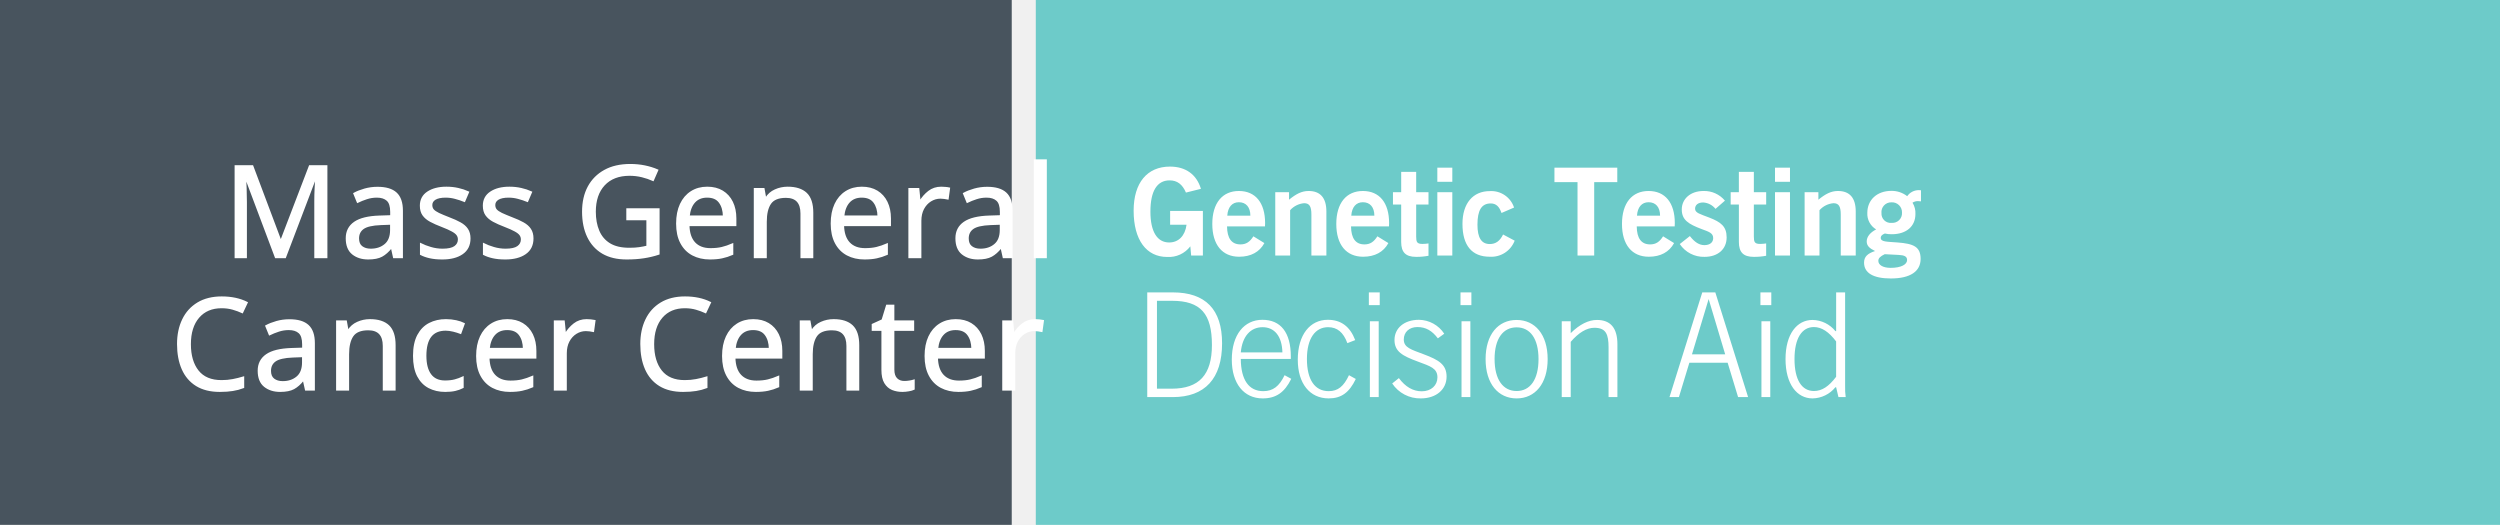
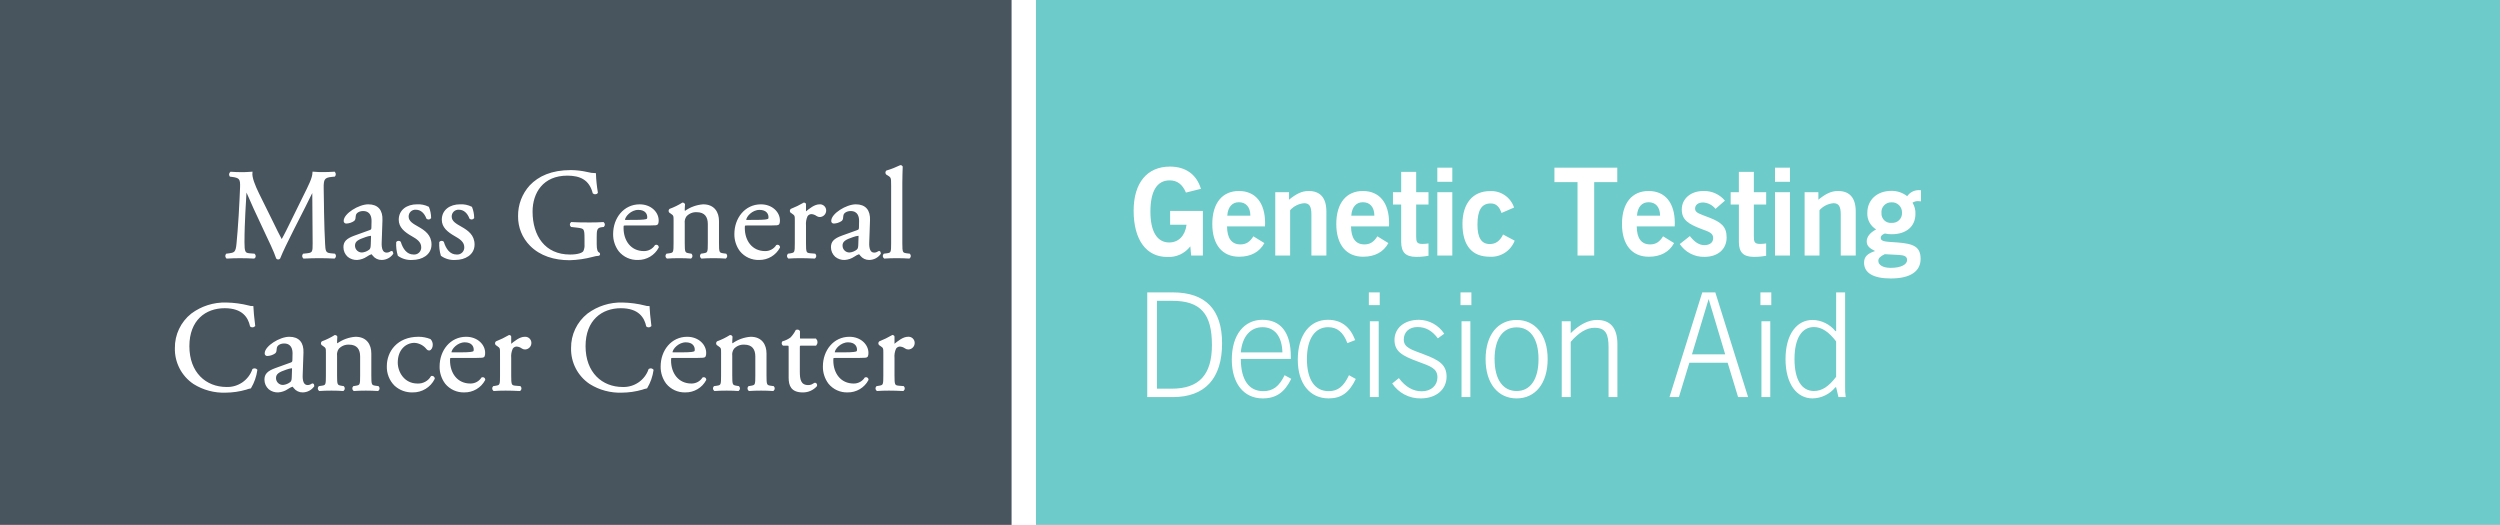
<svg xmlns="http://www.w3.org/2000/svg" width="724" height="152" viewBox="0 0 724 152">
  <defs>
-     <style>.a{fill:#6dcbc9;}.b{fill:#48545e;}.c,.d{fill:#fff;}.d{stroke:#fff;stroke-width:0.5px;font-size:37px;font-family:AGaramondPro-Regular, Adobe Garamond Pro;letter-spacing:0.014em;}</style>
+     <style>.a{fill:#6dcbc9;}.b{fill:#48545e;}.c,.d{fill:#fff;}.d{stroke:#fff;stroke-width:0.5px;}</style>
  </defs>
-   <g transform="translate(22 -259)">
-     <path class="a" d="M0,0H424.033V152H0Z" transform="translate(277.967 259)" />
-     <rect class="b" width="293" height="152" transform="translate(-22 259)" />
-     <g transform="translate(-128 -145)">
-       <g transform="translate(434.092 481.039)">
-         <path class="c" d="M7.056-2.436V-27.888h4.368c8.316,0,11.55,3.78,11.55,12.81,0,8.61-3.7,12.642-11.676,12.642ZM4.242,0h7.392c9.324,0,14.28-5.376,14.28-15.582,0-9.786-4.788-14.742-14.28-14.742H4.242ZM44.016-6.342c-1.554,3.234-3.36,4.62-6.174,4.62-4.158,0-6.468-3.234-6.51-9.324h14.49v-.714c0-6.972-2.94-10.626-8.232-10.626-5.25,0-8.862,4.284-8.862,11.55,0,6.888,3.486,11.214,8.946,11.214,3.864,0,6.342-1.722,8.274-5.67Zm-.63-6.594H31.332c.42-4.7,2.856-7.308,6.3-7.308S43.26-17.682,43.386-12.936ZM62.664-6.342c-1.512,3.192-3.15,4.62-5.88,4.62-3.99,0-6.3-3.276-6.3-9.324,0-5.922,2.394-9.2,6.132-9.2,2.646,0,4.41,1.47,5.586,4.62l2.268-.882c-1.512-3.948-4.116-5.88-7.938-5.88-5.124,0-8.694,4.284-8.694,11.55,0,6.93,3.486,11.214,8.946,11.214,3.654,0,5.964-1.68,7.854-5.628ZM68.712,0h2.562V-21.966H68.712Zm-.294-26.628h3.15v-3.7h-3.15ZM77.112-5.5,75.18-3.948A9.706,9.706,0,0,0,83.454.378c4.536,0,7.476-2.646,7.476-6.3,0-3.486-2.226-4.83-6.594-6.468-3.654-1.386-5.8-1.932-5.8-4.284,0-2.142,1.554-3.612,3.948-3.612,2.436,0,4.242,1.05,5.922,3.276l1.848-1.344a8.909,8.909,0,0,0-7.308-4.032c-4.368,0-7.1,2.478-7.1,5.838s2.31,4.62,6.762,6.258c3.612,1.344,5.67,1.932,5.67,4.578,0,2.31-1.806,4.032-4.536,4.032C81.186-1.68,79-2.982,77.112-5.5ZM95.256,0h2.562V-21.966H95.256Zm-.294-26.628h3.15v-3.7h-3.15ZM102.228-11c0,7.14,3.654,11.382,8.988,11.382S120.2-3.864,120.2-11s-3.654-11.34-8.988-11.34S102.228-18.144,102.228-11Zm2.6,0c0-5.964,2.478-9.2,6.384-9.2s6.342,3.234,6.342,9.2-2.436,9.24-6.342,9.24S104.832-5.04,104.832-11ZM124.278,0h2.6V-16c2.352-2.73,4.662-4.074,6.846-4.074,3.36,0,4.116,1.848,4.116,5.712V0h2.562V-15.288q0-7.056-5.922-7.056c-2.436,0-5,1.26-7.6,3.822v-3.444h-2.6Zm31.206,0h2.73l3.024-9.954h11.088L175.35,0h2.9l-9.492-30.324h-3.78Zm6.51-12.39,4.83-16,4.788,16ZM182.112,0h2.562V-21.966h-2.562Zm-.294-26.628h3.15v-3.7h-3.15ZM203.742-2.856,204.414,0h2.1a19.038,19.038,0,0,1-.168-3.192V-30.324h-2.6V-19.11h-.21a8.707,8.707,0,0,0-6.636-3.234c-4.494,0-7.812,4.074-7.812,11.34S192.4.378,196.9.378a8.707,8.707,0,0,0,6.636-3.234Zm0-3.024c-2.1,2.772-4.074,4.116-6.426,4.116-3.528,0-5.628-3.234-5.628-9.24,0-6.048,2.142-9.282,5.628-9.282,2.226,0,4.326,1.386,6.426,4.158Z" transform="translate(-0.092 37.961)" />
+   <g transform="translate(0 -127)">
+     <g transform="translate(0 -49)">
+       <g transform="translate(22 -83)">
+         <path class="a" d="M0,0H424.033V152H0Z" transform="translate(277.967 259)" />
+         <rect class="b" width="293" height="152" transform="translate(-22 259)" />
+         <g transform="translate(-128 -145)">
+           <g transform="translate(434.092 481.039)">
+             <path class="c" d="M7.056-2.436V-27.888h4.368c8.316,0,11.55,3.78,11.55,12.81,0,8.61-3.7,12.642-11.676,12.642ZM4.242,0h7.392c9.324,0,14.28-5.376,14.28-15.582,0-9.786-4.788-14.742-14.28-14.742H4.242ZM44.016-6.342c-1.554,3.234-3.36,4.62-6.174,4.62-4.158,0-6.468-3.234-6.51-9.324h14.49v-.714c0-6.972-2.94-10.626-8.232-10.626-5.25,0-8.862,4.284-8.862,11.55,0,6.888,3.486,11.214,8.946,11.214,3.864,0,6.342-1.722,8.274-5.67Zm-.63-6.594H31.332c.42-4.7,2.856-7.308,6.3-7.308S43.26-17.682,43.386-12.936ZM62.664-6.342c-1.512,3.192-3.15,4.62-5.88,4.62-3.99,0-6.3-3.276-6.3-9.324,0-5.922,2.394-9.2,6.132-9.2,2.646,0,4.41,1.47,5.586,4.62l2.268-.882c-1.512-3.948-4.116-5.88-7.938-5.88-5.124,0-8.694,4.284-8.694,11.55,0,6.93,3.486,11.214,8.946,11.214,3.654,0,5.964-1.68,7.854-5.628ZM68.712,0h2.562V-21.966H68.712Zm-.294-26.628h3.15v-3.7h-3.15ZM77.112-5.5,75.18-3.948A9.706,9.706,0,0,0,83.454.378c4.536,0,7.476-2.646,7.476-6.3,0-3.486-2.226-4.83-6.594-6.468-3.654-1.386-5.8-1.932-5.8-4.284,0-2.142,1.554-3.612,3.948-3.612,2.436,0,4.242,1.05,5.922,3.276l1.848-1.344a8.909,8.909,0,0,0-7.308-4.032c-4.368,0-7.1,2.478-7.1,5.838s2.31,4.62,6.762,6.258c3.612,1.344,5.67,1.932,5.67,4.578,0,2.31-1.806,4.032-4.536,4.032C81.186-1.68,79-2.982,77.112-5.5ZM95.256,0h2.562V-21.966H95.256Zm-.294-26.628h3.15v-3.7h-3.15ZM102.228-11c0,7.14,3.654,11.382,8.988,11.382S120.2-3.864,120.2-11s-3.654-11.34-8.988-11.34S102.228-18.144,102.228-11Zm2.6,0c0-5.964,2.478-9.2,6.384-9.2s6.342,3.234,6.342,9.2-2.436,9.24-6.342,9.24S104.832-5.04,104.832-11ZM124.278,0h2.6V-16c2.352-2.73,4.662-4.074,6.846-4.074,3.36,0,4.116,1.848,4.116,5.712V0h2.562V-15.288q0-7.056-5.922-7.056c-2.436,0-5,1.26-7.6,3.822v-3.444h-2.6Zm31.206,0h2.73l3.024-9.954h11.088L175.35,0h2.9l-9.492-30.324h-3.78Zm6.51-12.39,4.83-16,4.788,16ZM182.112,0h2.562V-21.966h-2.562Zm-.294-26.628h3.15v-3.7h-3.15ZM203.742-2.856,204.414,0h2.1a19.038,19.038,0,0,1-.168-3.192V-30.324h-2.6V-19.11h-.21a8.707,8.707,0,0,0-6.636-3.234c-4.494,0-7.812,4.074-7.812,11.34S192.4.378,196.9.378a8.707,8.707,0,0,0,6.636-3.234Zm0-3.024c-2.1,2.772-4.074,4.116-6.426,4.116-3.528,0-5.628-3.234-5.628-9.24,0-6.048,2.142-9.282,5.628-9.282,2.226,0,4.326,1.386,6.426,4.158Z" transform="translate(-0.092 37.961)" />
+           </g>
+           <g transform="translate(433 446)">
+             <path class="c" d="M17.955,0h3.4V-12.915H11.865v3.99h4.76C16.2-5.67,14.28-3.78,11.585-3.78,8.155-3.78,6.16-6.86,6.16-12.7c0-5.985,1.925-9.065,5.565-9.065,2.2,0,3.71,1.155,4.725,3.535l4.34-1.085c-1.26-4.165-4.41-6.44-8.96-6.44C5.25-25.76,1.3-21.1,1.3-12.985c0,8.5,3.71,13.4,9.7,13.4a7.807,7.807,0,0,0,6.72-3.08Zm21.21-3.605L35.98-5.565c-1.015,1.61-2.1,2.345-3.745,2.345-2.555,0-3.85-1.75-3.885-5.215H39.34c0-.315.035-.63.035-.945,0-5.95-2.835-9.31-7.595-9.31s-7.7,3.465-7.7,9.555c0,6.02,2.905,9.485,7.77,9.485C35.245.35,37.765-1.015,39.165-3.605ZM28.42-11.55c.175-2.485,1.4-3.885,3.36-3.885,2.065,0,3.325,1.435,3.325,3.885ZM42.315,0H46.62V-13.125a6.135,6.135,0,0,1,4.06-2.03c1.575,0,2.1,1.015,2.1,3.255V0h4.34V-12.74c0-3.955-1.75-5.95-5.145-5.95-2.03,0-3.64.875-5.67,2.52v-2.17h-3.99Zm32.76-3.605L71.89-5.565c-1.015,1.61-2.1,2.345-3.745,2.345-2.555,0-3.85-1.75-3.885-5.215H75.25c0-.315.035-.63.035-.945,0-5.95-2.835-9.31-7.595-9.31s-7.7,3.465-7.7,9.555c0,6.02,2.9,9.485,7.77,9.485C71.155.35,73.675-1.015,75.075-3.605ZM64.33-11.55c.175-2.485,1.4-3.885,3.36-3.885,2.065,0,3.325,1.435,3.325,3.885ZM83.125-5.5V-14.77h3.57v-3.57h-3.57v-5.88h-4.34v5.88H76.4v3.57h2.38V-3.92C78.785-.945,80.08.385,83.09.385A18.087,18.087,0,0,0,86.695.07V-3.5a12.372,12.372,0,0,1-1.785.14C83.335-3.36,83.125-3.955,83.125-5.5ZM89.25,0h4.34V-18.34H89.25Zm0-21.35h4.34v-4.095H89.25ZM108.29-6.09c-.91,1.89-2.135,2.765-3.85,2.765-2.415,0-3.57-1.82-3.57-5.6,0-4.2,1.19-6.16,3.85-6.16,1.54,0,2.485.91,3.115,2.765l3.64-1.575a6.945,6.945,0,0,0-7.035-4.76c-4.865,0-7.91,3.535-7.91,9.485,0,6.265,2.73,9.52,7.91,9.52a7.242,7.242,0,0,0,7.21-4.655ZM129.85,0h4.83V-21.245h6.685v-4.2h-18.2v4.2h6.685Zm27.965-3.605-3.185-1.96c-1.015,1.61-2.1,2.345-3.745,2.345-2.555,0-3.85-1.75-3.885-5.215h10.99c0-.315.035-.63.035-.945,0-5.95-2.835-9.31-7.6-9.31s-7.7,3.465-7.7,9.555c0,6.02,2.9,9.485,7.77,9.485C153.895.35,156.415-1.015,157.815-3.605ZM147.07-11.55c.175-2.485,1.4-3.885,3.36-3.885,2.065,0,3.325,1.435,3.325,3.885Zm12.39,8.225a8.332,8.332,0,0,0,7.175,3.71c3.885,0,6.4-2.24,6.4-5.635,0-3.185-1.68-4.445-5.04-5.74-2.59-1.015-4.1-1.33-4.1-2.555,0-1.085.84-1.82,2.345-1.82a4.931,4.931,0,0,1,3.57,1.855l2.73-2.38a7.788,7.788,0,0,0-6.2-2.8c-3.815,0-6.3,2.31-6.3,5.355s1.96,4.235,5.74,5.67c2.065.77,3.36,1.12,3.36,2.625,0,1.225-.945,2.03-2.555,2.03-1.505,0-2.835-.875-4.2-2.625ZM180.915-5.5V-14.77h3.57v-3.57h-3.57v-5.88h-4.34v5.88H174.2v3.57h2.38V-3.92c0,2.975,1.295,4.305,4.3,4.305a18.087,18.087,0,0,0,3.6-.315V-3.5a12.372,12.372,0,0,1-1.785.14C181.125-3.36,180.915-3.955,180.915-5.5ZM187.04,0h4.34V-18.34h-4.34Zm0-21.35h4.34v-4.095h-4.34ZM195.615,0h4.305V-13.125a6.135,6.135,0,0,1,4.06-2.03c1.575,0,2.1,1.015,2.1,3.255V0h4.34V-12.74c0-3.955-1.75-5.95-5.145-5.95-2.03,0-3.64.875-5.67,2.52v-2.17h-3.99Zm20.4-1.3c-2.17.7-3.185,1.645-3.185,3.36,0,2.975,2.625,4.585,7.77,4.585,5.635,0,8.61-2.065,8.61-5.67,0-3.5-1.995-4.41-6.72-4.76-3.15-.245-4.83-.14-4.83-1.365,0-.49.385-.91,1.19-1.225a8.307,8.307,0,0,0,1.995.21c4.27,0,6.86-2.31,6.86-5.845a5.651,5.651,0,0,0-.84-3.29,2.688,2.688,0,0,1,1.61-.455,8.12,8.12,0,0,1,.84.07V-18.9a3.8,3.8,0,0,0-.63-.035,4.058,4.058,0,0,0-3.36,1.75,7.253,7.253,0,0,0-4.585-1.54c-4.165,0-6.965,2.625-6.965,6.37a5.271,5.271,0,0,0,2.555,4.795c-1.785.91-2.73,2.17-2.73,3.465C213.6-2.835,214.375-2.1,216.02-1.3Zm1.855-11.025a2.816,2.816,0,0,1,2.87-3.08,2.885,2.885,0,0,1,3.08,3.01,2.783,2.783,0,0,1-2.975,2.94A2.679,2.679,0,0,1,217.875-12.32ZM218.82-.385l4.025.21c1.645.07,2.45.455,2.45,1.47,0,1.3-1.715,2.275-4.76,2.275-2.24,0-3.57-.84-3.57-2.03C216.965.77,217.56.21,218.82-.385Z" transform="translate(0 32)" />
+           </g>
+         </g>
+         <g transform="translate(-34.246 -3.206)">
+           <path class="d" d="M-213.823-12.062a11.927,11.927,0,0,0,5.254,10.175A16.208,16.208,0,0,0-199.356.592a21.8,21.8,0,0,0,5.846-.851,7.451,7.451,0,0,1,1.3-.37A13.906,13.906,0,0,0-190.439-5.7a.778.778,0,0,0-.962-.148,7.888,7.888,0,0,1-7.733,5.291c-6.068,0-10.989-4.292-10.989-12.062,0-7.659,4.81-11.248,10.471-11.248,5.365,0,7.03,2.886,7.585,5.4a.78.78,0,0,0,1-.074c-.3-2.257-.481-4.588-.518-5.439a2.791,2.791,0,0,1-1.036-.148,28.55,28.55,0,0,0-6.549-.888,15.945,15.945,0,0,0-9.99,3.145A12.291,12.291,0,0,0-213.823-12.062Zm29.008,5.994c-2.368.851-3.071,1.7-3.071,3.145a3.462,3.462,0,0,0,1.147,2.59,3.829,3.829,0,0,0,2.59.851,5.476,5.476,0,0,0,2.664-.925,5.681,5.681,0,0,1,1.443-.74c.222,0,.444.3.592.518a2.953,2.953,0,0,0,2.4,1.147,3.882,3.882,0,0,0,3.108-1.628c0-.259-.111-.481-.259-.481-.111,0-.3.148-.481.259a2.126,2.126,0,0,1-.925.222c-1.443,0-1.776-1.517-1.7-3.219l.222-6.438c.111-2.775-1.184-4.329-3.848-4.329-2.7,0-6.882,2.627-6.882,4.551a.468.468,0,0,0,.518.518,3.982,3.982,0,0,0,2.109-.7c.3-.222.333-.666.37-1.258.074-1.147,1.332-1.665,2.368-1.665,2.294,0,2.738,1.85,2.7,3.219l-.037,1.7c0,.555-.074.888-.629,1.073Zm-.222,2.7c0-1.443,1.073-2,3.256-2.738a6.983,6.983,0,0,1,1.517-.37c.222,0,.37.074.37.481l-.074,2.183c-.037.777-.037,1.3-.481,1.739a4.184,4.184,0,0,1-2.257.925A2.23,2.23,0,0,1-185.037-3.367Zm14.948-.777c0,2.664-.037,3.034-1.406,3.219l-.777.111a.647.647,0,0,0,.074.925C-171.162.037-170.052,0-168.72,0c1.295,0,2.368.037,3.367.111a.647.647,0,0,0,.074-.925l-.666-.111c-1.332-.222-1.406-.555-1.406-3.219V-9.8a3.117,3.117,0,0,1,.555-2.22,4.035,4.035,0,0,1,3.145-1.3c2.516,0,3.478,1.554,3.478,3.663v5.513c0,2.664-.037,3-1.406,3.219l-.7.111a.647.647,0,0,0,.074.925c1-.074,2.109-.111,3.441-.111,1.295,0,2.368.037,3.478.111a.647.647,0,0,0,.074-.925l-.814-.111c-1.332-.185-1.406-.555-1.406-3.219v-6.364c0-2.479-1.258-4.588-4.329-4.588a10.144,10.144,0,0,0-5.18,1.887.388.388,0,0,1-.407-.407c0-.333,0-.888.074-1.739a.432.432,0,0,0-.407-.259,20.161,20.161,0,0,1-3.7,1.813.506.506,0,0,0-.037.666l.333.222c1,.666,1,.851,1,2.294Zm26.6-10.952c-6.142,0-8.954,4.255-8.954,8.251a7.366,7.366,0,0,0,2.146,5.476A7.17,7.17,0,0,0-145.225.518a6.742,6.742,0,0,0,6.179-3.774.584.584,0,0,0-.666-.518,4.514,4.514,0,0,1-4.107,2.22c-3.959,0-5.957-3.441-5.957-6.327,0-3.922,2.516-5.957,5.106-5.957a5.047,5.047,0,0,1,3.7,1.961.646.646,0,0,0,.518.259c.444,0,.814-.7.814-1.369a2.1,2.1,0,0,0-.555-1.48A9.228,9.228,0,0,0-143.486-15.1ZM-126.8-9.472c1.554,0,2.072-.037,2.183-.259a2.286,2.286,0,0,0,.148-.962c0-2.22-2.072-4.4-5.254-4.4-4.44,0-7.437,3.811-7.437,8.362a7.856,7.856,0,0,0,1.554,4.81A6.631,6.631,0,0,0-130.24.518a6.467,6.467,0,0,0,5.809-3.441.489.489,0,0,0-.666-.444,3.988,3.988,0,0,1-3.4,1.813c-3.959,0-6.142-3.182-6.142-6.919,0-.925.037-1,1-1Zm-7.178-1.11c-.259,0-.259-.111-.259-.185.037-1.221,1.924-3.219,4.107-3.219,2.146,0,2.849,1.3,2.849,2.331,0,.481-.111.629-.222.7-.3.222-1.11.37-3.848.37Zm14.319,6.438c0,2.664-.037,3-1.406,3.219l-.7.111a.647.647,0,0,0,.074.925c.962-.074,2.072-.111,3.4-.111,1.295,0,2.368.037,4.107.111a.647.647,0,0,0,.074-.925l-1.332-.111c-1.406-.111-1.48-.555-1.48-3.219V-9.176a5.628,5.628,0,0,1,.481-2.849,1.642,1.642,0,0,1,1.332-.74,3.034,3.034,0,0,1,1.628.592,1.421,1.421,0,0,0,.814.259,1.641,1.641,0,0,0,1.591-1.7,1.533,1.533,0,0,0-1.665-1.48c-1.369,0-2.775,1.147-4.07,2.22q-.111-.056-.111-.333v-2.146c0-.148-.111-.222-.3-.259a28.658,28.658,0,0,1-3.737,1.813.506.506,0,0,0-.037.666l.333.222c1,.666,1,.851,1,2.294Zm20.572-7.918A11.927,11.927,0,0,0-93.832-1.887,16.208,16.208,0,0,0-84.619.592a21.8,21.8,0,0,0,5.846-.851,7.45,7.45,0,0,1,1.295-.37A13.906,13.906,0,0,0-75.7-5.7a.778.778,0,0,0-.962-.148A7.888,7.888,0,0,1-84.4-.555c-6.068,0-10.989-4.292-10.989-12.062,0-7.659,4.81-11.248,10.471-11.248,5.365,0,7.03,2.886,7.585,5.4a.78.78,0,0,0,1-.074c-.3-2.257-.481-4.588-.518-5.439a2.791,2.791,0,0,1-1.036-.148,28.55,28.55,0,0,0-6.549-.888,15.945,15.945,0,0,0-9.99,3.145A12.291,12.291,0,0,0-99.086-12.062Zm36.3,2.59c1.554,0,2.072-.037,2.183-.259a2.286,2.286,0,0,0,.148-.962c0-2.22-2.072-4.4-5.254-4.4-4.44,0-7.437,3.811-7.437,8.362A7.856,7.856,0,0,0-71.6-1.924,6.631,6.631,0,0,0-66.23.518a6.467,6.467,0,0,0,5.809-3.441.489.489,0,0,0-.666-.444,3.988,3.988,0,0,1-3.4,1.813c-3.959,0-6.142-3.182-6.142-6.919,0-.925.037-1,1-1Zm-7.178-1.11c-.259,0-.259-.111-.259-.185.037-1.221,1.924-3.219,4.107-3.219,2.146,0,2.849,1.3,2.849,2.331,0,.481-.111.629-.222.7-.3.222-1.11.37-3.848.37Zm14.319,6.438c0,2.664-.037,3.034-1.406,3.219l-.777.111a.647.647,0,0,0,.074.925C-56.721.037-55.611,0-54.279,0c1.3,0,2.368.037,3.367.111a.647.647,0,0,0,.074-.925L-51.5-.925c-1.332-.222-1.406-.555-1.406-3.219V-9.8a3.117,3.117,0,0,1,.555-2.22,4.035,4.035,0,0,1,3.145-1.3c2.516,0,3.478,1.554,3.478,3.663v5.513c0,2.664-.037,3-1.406,3.219l-.7.111a.647.647,0,0,0,.074.925c1-.074,2.109-.111,3.441-.111,1.295,0,2.368.037,3.478.111a.647.647,0,0,0,.074-.925l-.814-.111c-1.332-.185-1.406-.555-1.406-3.219v-6.364c0-2.479-1.258-4.588-4.329-4.588a10.144,10.144,0,0,0-5.18,1.887.388.388,0,0,1-.407-.407c0-.333,0-.888.074-1.739a.432.432,0,0,0-.407-.259,20.161,20.161,0,0,1-3.7,1.813.506.506,0,0,0-.037.666l.333.222c1,.666,1,.851,1,2.294Zm27.158-8.88a1.183,1.183,0,0,0-.037-1.554h-4.107c-.629,0-.666-.037-.666-.7v-1.665c-.148-.259-.592-.259-.777-.185a9.159,9.159,0,0,1-1.554,2.183A7.347,7.347,0,0,1-38-13.8a.616.616,0,0,0,.111.777h1.036c.74,0,.777.074.777,1.073v8.473c0,2.22.666,4,3.848,4a5.123,5.123,0,0,0,3.885-1.7c.074-.222-.074-.629-.37-.629-.111,0-.592.407-.925.518a2.825,2.825,0,0,1-1,.185c-2.442,0-2.7-1.961-2.7-4.107v-6.919c0-.777.037-.888.666-.888ZM-15.8-9.472c1.554,0,2.072-.037,2.183-.259a2.286,2.286,0,0,0,.148-.962c0-2.22-2.072-4.4-5.254-4.4-4.44,0-7.437,3.811-7.437,8.362a7.856,7.856,0,0,0,1.554,4.81A6.631,6.631,0,0,0-19.24.518a6.467,6.467,0,0,0,5.809-3.441.489.489,0,0,0-.666-.444,3.987,3.987,0,0,1-3.4,1.813c-3.959,0-6.142-3.182-6.142-6.919,0-.925.037-1,1-1Zm-7.178-1.11c-.259,0-.259-.111-.259-.185.037-1.221,1.924-3.219,4.107-3.219,2.146,0,2.849,1.3,2.849,2.331,0,.481-.111.629-.222.7-.3.222-1.11.37-3.848.37ZM-8.658-4.144c0,2.664-.037,3-1.406,3.219l-.7.111a.647.647,0,0,0,.074.925C-9.731.037-8.621,0-7.289,0c1.295,0,2.368.037,4.107.111a.647.647,0,0,0,.074-.925L-4.44-.925c-1.406-.111-1.48-.555-1.48-3.219V-9.176a5.628,5.628,0,0,1,.481-2.849,1.642,1.642,0,0,1,1.332-.74,3.034,3.034,0,0,1,1.628.592,1.421,1.421,0,0,0,.814.259,1.641,1.641,0,0,0,1.591-1.7A1.533,1.533,0,0,0-1.739-15.1c-1.369,0-2.775,1.147-4.07,2.22q-.111-.056-.111-.333v-2.146c0-.148-.111-.222-.3-.259A28.658,28.658,0,0,1-9.953-13.8a.506.506,0,0,0-.037.666l.333.222c1,.666,1,.851,1,2.294Z" transform="translate(276.964 375.08)" />
+           <path class="d" d="M-189.44-18.426c-1.147-2.368-2.072-4.662-1.924-6.1-1.221.111-2.22.111-3.071.111-.925,0-1.813-.037-2.923-.111a.692.692,0,0,0-.148.925l.592.074c2.257.3,2.553.851,2.479,3.182-.074,2.035-.222,5.18-.407,8.251-.222,3.663-.407,5.7-.629,8.14-.222,2.59-.74,2.812-2.294,3.034l-.814.111a.731.731,0,0,0,.074.925c1.258-.074,2.59-.111,3.774-.111,1.406,0,2.849.037,4.107.111.259-.111.3-.7.037-.925l-1.406-.111c-1.443-.111-1.665-.7-1.665-3.441,0-3.145.148-6.438.259-8.695.111-2.146.222-4.292.37-6.586h.074c.814,1.7,1.591,3.626,2.368,5.328l3.33,7.141c.851,1.813,2.627,5.439,3.256,7.4a.452.452,0,0,0,.333.148.429.429,0,0,0,.37-.148c.666-1.7,2.331-5.18,4-8.436l3.293-6.475c.74-1.443,2.146-4.4,2.4-4.81h.074l.111,15.429c0,2.368,0,2.96-1.813,3.145l-1.073.111a.685.685,0,0,0,.074.925C-174.714.037-173.049,0-171.754,0c1.332,0,2.849.037,4.366.111a.682.682,0,0,0,.074-.925L-168.5-.925c-1.739-.148-1.7-1.147-1.813-3-.3-5.328-.333-12.173-.407-16.1-.037-2.59.259-3.293,2.59-3.515l.777-.074a.779.779,0,0,0-.037-.925c-1.147.074-2.368.111-3.293.111-.74,0-1.517,0-2.775-.111-.074,1.7-1.147,3.737-2.812,7.1l-3.478,7.067c-.925,1.887-1.85,3.811-2.849,5.55h-.074c-.888-1.628-1.7-3.33-2.553-5.069Zm28.009,12.358c-2.368.851-3.071,1.7-3.071,3.145a3.462,3.462,0,0,0,1.147,2.59,3.829,3.829,0,0,0,2.59.851A5.476,5.476,0,0,0-158.1-.407a5.681,5.681,0,0,1,1.443-.74c.222,0,.444.3.592.518a2.953,2.953,0,0,0,2.4,1.147,3.882,3.882,0,0,0,3.108-1.628c0-.259-.111-.481-.259-.481-.111,0-.3.148-.481.259a2.126,2.126,0,0,1-.925.222c-1.443,0-1.776-1.517-1.7-3.219l.222-6.438c.111-2.775-1.184-4.329-3.848-4.329-2.7,0-6.882,2.627-6.882,4.551a.468.468,0,0,0,.518.518,3.982,3.982,0,0,0,2.109-.7c.3-.222.333-.666.37-1.258.074-1.147,1.332-1.665,2.368-1.665,2.294,0,2.738,1.85,2.7,3.219l-.037,1.7c0,.555-.074.888-.629,1.073Zm-.222,2.7c0-1.443,1.073-2,3.256-2.738a6.983,6.983,0,0,1,1.517-.37c.222,0,.37.074.37.481l-.074,2.183c-.037.777-.037,1.3-.481,1.739a4.184,4.184,0,0,1-2.257.925A2.23,2.23,0,0,1-161.653-3.367Zm18.2-11.729c-2.812,0-5.032,1.517-5.032,4.218,0,2.035,1.517,3.33,3.663,4.551,1.369.777,2.849,1.7,2.849,3.4a2.279,2.279,0,0,1-2.479,2.368c-2.109,0-3.293-1.776-3.922-3.811a.628.628,0,0,0-.851.037,11,11,0,0,0,.444,3.737,6.155,6.155,0,0,0,3.959,1.11c2.738,0,5.328-1.406,5.328-4.218,0-2.627-1.813-3.885-3.774-4.995-1.295-.74-2.849-1.554-2.849-3.071a2.187,2.187,0,0,1,2.368-2.257c1.517,0,2.627,1.073,3.256,2.7a.644.644,0,0,0,.888-.111,8.642,8.642,0,0,0-.592-3A6.547,6.547,0,0,0-143.449-15.1Zm12.469,0c-2.812,0-5.032,1.517-5.032,4.218,0,2.035,1.517,3.33,3.663,4.551,1.369.777,2.849,1.7,2.849,3.4a2.279,2.279,0,0,1-2.479,2.368c-2.109,0-3.293-1.776-3.922-3.811a.628.628,0,0,0-.851.037,11,11,0,0,0,.444,3.737,6.155,6.155,0,0,0,3.959,1.11c2.738,0,5.328-1.406,5.328-4.218,0-2.627-1.813-3.885-3.774-4.995-1.295-.74-2.849-1.554-2.849-3.071a2.187,2.187,0,0,1,2.368-2.257c1.517,0,2.627,1.073,3.256,2.7a.644.644,0,0,0,.888-.111,8.642,8.642,0,0,0-.592-3A6.547,6.547,0,0,0-130.98-15.1Zm39.331,9.25c0-1.887.037-2.923,1.591-3.108l.592-.074a.646.646,0,0,0-.037-.925c-1.221.074-2.479.111-3.922.111-2.183,0-4.218-.037-5.291-.111a.618.618,0,0,0,0,.925l1.628.185c2.294.259,2.405.481,2.405,3.589v1.48a4.122,4.122,0,0,1-.37,2.109c-.407.629-1.776,1.11-4.07,1.11-7.437,0-11.1-5.587-11.1-12.691,0-5.55,3.145-10.656,10.323-10.656,3.774,0,6.549,1.258,7.585,5.254.222.222.888.185,1-.111a41.627,41.627,0,0,1-.555-5.365,9.764,9.764,0,0,1-2.294-.333,22.113,22.113,0,0,0-4.7-.555c-5.587,0-9.25,1.739-11.729,4.329a12.7,12.7,0,0,0-3.33,8.769,11.647,11.647,0,0,0,3.4,8.4C-107.67-.629-103.637.592-99.234.592A28.922,28.922,0,0,0-92.611-.37,8.29,8.29,0,0,1-90.8-.7a.3.3,0,0,0,.037-.444c-.666-.259-.888-1.147-.888-2.627Zm15.614-3.626c1.554,0,2.072-.037,2.183-.259a2.286,2.286,0,0,0,.148-.962c0-2.22-2.072-4.4-5.254-4.4-4.44,0-7.437,3.811-7.437,8.362a7.856,7.856,0,0,0,1.554,4.81A6.631,6.631,0,0,0-79.476.518a6.467,6.467,0,0,0,5.809-3.441.489.489,0,0,0-.666-.444,3.988,3.988,0,0,1-3.4,1.813c-3.959,0-6.142-3.182-6.142-6.919,0-.925.037-1,1-1Zm-7.178-1.11c-.259,0-.259-.111-.259-.185.037-1.221,1.924-3.219,4.107-3.219,2.146,0,2.849,1.3,2.849,2.331,0,.481-.111.629-.222.7-.3.222-1.11.37-3.848.37Zm14.319,6.438c0,2.664-.037,3.034-1.406,3.219l-.777.111A.647.647,0,0,0-71,.111C-69.967.037-68.857,0-67.525,0c1.295,0,2.368.037,3.367.111a.647.647,0,0,0,.074-.925l-.666-.111c-1.332-.222-1.406-.555-1.406-3.219V-9.8a3.117,3.117,0,0,1,.555-2.22,4.035,4.035,0,0,1,3.145-1.3c2.516,0,3.478,1.554,3.478,3.663v5.513c0,2.664-.037,3-1.406,3.219l-.7.111a.647.647,0,0,0,.074.925C-60.014.037-58.9,0-57.572,0c1.295,0,2.368.037,3.478.111a.647.647,0,0,0,.074-.925l-.814-.111c-1.332-.185-1.406-.555-1.406-3.219v-6.364c0-2.479-1.258-4.588-4.329-4.588a10.144,10.144,0,0,0-5.18,1.887.388.388,0,0,1-.407-.407c0-.333,0-.888.074-1.739a.432.432,0,0,0-.407-.259,20.161,20.161,0,0,1-3.7,1.813.506.506,0,0,0-.037.666l.333.222c1,.666,1,.851,1,2.294Zm27.972-5.328c1.554,0,2.072-.037,2.183-.259a2.286,2.286,0,0,0,.148-.962c0-2.22-2.072-4.4-5.254-4.4-4.44,0-7.437,3.811-7.437,8.362a7.856,7.856,0,0,0,1.554,4.81A6.631,6.631,0,0,0-44.363.518a6.467,6.467,0,0,0,5.809-3.441.489.489,0,0,0-.666-.444,3.988,3.988,0,0,1-3.4,1.813c-3.959,0-6.142-3.182-6.142-6.919,0-.925.037-1,1-1Zm-7.178-1.11c-.259,0-.259-.111-.259-.185.037-1.221,1.924-3.219,4.107-3.219,2.146,0,2.849,1.3,2.849,2.331,0,.481-.111.629-.222.7-.3.222-1.11.37-3.848.37Zm14.319,6.438c0,2.664-.037,3-1.406,3.219l-.7.111a.647.647,0,0,0,.074.925C-34.854.037-33.744,0-32.412,0c1.3,0,2.368.037,4.107.111a.647.647,0,0,0,.074-.925l-1.332-.111c-1.406-.111-1.48-.555-1.48-3.219V-9.176a5.628,5.628,0,0,1,.481-2.849,1.642,1.642,0,0,1,1.332-.74,3.034,3.034,0,0,1,1.628.592,1.421,1.421,0,0,0,.814.259,1.641,1.641,0,0,0,1.591-1.7,1.533,1.533,0,0,0-1.665-1.48c-1.369,0-2.775,1.147-4.07,2.22q-.111-.056-.111-.333v-2.146c0-.148-.111-.222-.3-.259A28.658,28.658,0,0,1-35.076-13.8a.506.506,0,0,0-.037.666l.333.222c1,.666,1,.851,1,2.294Zm13.542-1.924c-2.368.851-3.071,1.7-3.071,3.145a3.462,3.462,0,0,0,1.147,2.59,3.829,3.829,0,0,0,2.59.851,5.476,5.476,0,0,0,2.664-.925,5.681,5.681,0,0,1,1.443-.74c.222,0,.444.3.592.518a2.953,2.953,0,0,0,2.4,1.147A3.882,3.882,0,0,0-9.361-1.11c0-.259-.111-.481-.259-.481-.111,0-.3.148-.481.259a2.126,2.126,0,0,1-.925.222c-1.443,0-1.776-1.517-1.7-3.219l.222-6.438c.111-2.775-1.184-4.329-3.848-4.329-2.7,0-6.882,2.627-6.882,4.551a.468.468,0,0,0,.518.518,3.982,3.982,0,0,0,2.109-.7c.3-.222.333-.666.37-1.258.074-1.147,1.332-1.665,2.368-1.665,2.294,0,2.738,1.85,2.7,3.219l-.037,1.7c0,.555-.074.888-.629,1.073Zm-.222,2.7c0-1.443,1.073-2,3.256-2.738a6.983,6.983,0,0,1,1.517-.37c.222,0,.37.074.37.481l-.074,2.183c-.037.777-.037,1.3-.481,1.739a4.184,4.184,0,0,1-2.257.925A2.23,2.23,0,0,1-20.461-3.367ZM-3.145-21.645c0-1.628.074-3.478.111-4.588a.407.407,0,0,0-.37-.222,26.254,26.254,0,0,1-4,1.554.563.563,0,0,0,0,.74l.37.222c1.11.666,1.147.888,1.147,3.071V-4.144c0,2.664-.037,3.034-1.406,3.219l-.851.111a.647.647,0,0,0,.074.925C-6.956.037-5.846,0-4.514,0c1.3,0,2.368.037,3.589.111A.647.647,0,0,0-.851-.814l-.888-.111C-3.071-1.11-3.145-1.48-3.145-4.144Z" transform="translate(276.456 336.724)" />
+         </g>
      </g>
-       <g transform="translate(433 446)">
-         <path class="c" d="M17.955,0h3.4V-12.915H11.865v3.99h4.76C16.2-5.67,14.28-3.78,11.585-3.78,8.155-3.78,6.16-6.86,6.16-12.7c0-5.985,1.925-9.065,5.565-9.065,2.2,0,3.71,1.155,4.725,3.535l4.34-1.085c-1.26-4.165-4.41-6.44-8.96-6.44C5.25-25.76,1.3-21.1,1.3-12.985c0,8.5,3.71,13.4,9.7,13.4a7.807,7.807,0,0,0,6.72-3.08Zm21.21-3.605L35.98-5.565c-1.015,1.61-2.1,2.345-3.745,2.345-2.555,0-3.85-1.75-3.885-5.215H39.34c0-.315.035-.63.035-.945,0-5.95-2.835-9.31-7.595-9.31s-7.7,3.465-7.7,9.555c0,6.02,2.905,9.485,7.77,9.485C35.245.35,37.765-1.015,39.165-3.605ZM28.42-11.55c.175-2.485,1.4-3.885,3.36-3.885,2.065,0,3.325,1.435,3.325,3.885ZM42.315,0H46.62V-13.125a6.135,6.135,0,0,1,4.06-2.03c1.575,0,2.1,1.015,2.1,3.255V0h4.34V-12.74c0-3.955-1.75-5.95-5.145-5.95-2.03,0-3.64.875-5.67,2.52v-2.17h-3.99Zm32.76-3.605L71.89-5.565c-1.015,1.61-2.1,2.345-3.745,2.345-2.555,0-3.85-1.75-3.885-5.215H75.25c0-.315.035-.63.035-.945,0-5.95-2.835-9.31-7.595-9.31s-7.7,3.465-7.7,9.555c0,6.02,2.9,9.485,7.77,9.485C71.155.35,73.675-1.015,75.075-3.605ZM64.33-11.55c.175-2.485,1.4-3.885,3.36-3.885,2.065,0,3.325,1.435,3.325,3.885ZM83.125-5.5V-14.77h3.57v-3.57h-3.57v-5.88h-4.34v5.88H76.4v3.57h2.38V-3.92C78.785-.945,80.08.385,83.09.385A18.087,18.087,0,0,0,86.695.07V-3.5a12.372,12.372,0,0,1-1.785.14C83.335-3.36,83.125-3.955,83.125-5.5ZM89.25,0h4.34V-18.34H89.25Zm0-21.35h4.34v-4.095H89.25ZM108.29-6.09c-.91,1.89-2.135,2.765-3.85,2.765-2.415,0-3.57-1.82-3.57-5.6,0-4.2,1.19-6.16,3.85-6.16,1.54,0,2.485.91,3.115,2.765l3.64-1.575a6.945,6.945,0,0,0-7.035-4.76c-4.865,0-7.91,3.535-7.91,9.485,0,6.265,2.73,9.52,7.91,9.52a7.242,7.242,0,0,0,7.21-4.655ZM129.85,0h4.83V-21.245h6.685v-4.2h-18.2v4.2h6.685Zm27.965-3.605-3.185-1.96c-1.015,1.61-2.1,2.345-3.745,2.345-2.555,0-3.85-1.75-3.885-5.215h10.99c0-.315.035-.63.035-.945,0-5.95-2.835-9.31-7.6-9.31s-7.7,3.465-7.7,9.555c0,6.02,2.9,9.485,7.77,9.485C153.895.35,156.415-1.015,157.815-3.605ZM147.07-11.55c.175-2.485,1.4-3.885,3.36-3.885,2.065,0,3.325,1.435,3.325,3.885Zm12.39,8.225a8.332,8.332,0,0,0,7.175,3.71c3.885,0,6.4-2.24,6.4-5.635,0-3.185-1.68-4.445-5.04-5.74-2.59-1.015-4.1-1.33-4.1-2.555,0-1.085.84-1.82,2.345-1.82a4.931,4.931,0,0,1,3.57,1.855l2.73-2.38a7.788,7.788,0,0,0-6.2-2.8c-3.815,0-6.3,2.31-6.3,5.355s1.96,4.235,5.74,5.67c2.065.77,3.36,1.12,3.36,2.625,0,1.225-.945,2.03-2.555,2.03-1.505,0-2.835-.875-4.2-2.625ZM180.915-5.5V-14.77h3.57v-3.57h-3.57v-5.88h-4.34v5.88H174.2v3.57h2.38V-3.92c0,2.975,1.295,4.305,4.3,4.305a18.087,18.087,0,0,0,3.6-.315V-3.5a12.372,12.372,0,0,1-1.785.14C181.125-3.36,180.915-3.955,180.915-5.5ZM187.04,0h4.34V-18.34h-4.34Zm0-21.35h4.34v-4.095h-4.34ZM195.615,0h4.305V-13.125a6.135,6.135,0,0,1,4.06-2.03c1.575,0,2.1,1.015,2.1,3.255V0h4.34V-12.74c0-3.955-1.75-5.95-5.145-5.95-2.03,0-3.64.875-5.67,2.52v-2.17h-3.99Zm20.4-1.3c-2.17.7-3.185,1.645-3.185,3.36,0,2.975,2.625,4.585,7.77,4.585,5.635,0,8.61-2.065,8.61-5.67,0-3.5-1.995-4.41-6.72-4.76-3.15-.245-4.83-.14-4.83-1.365,0-.49.385-.91,1.19-1.225a8.307,8.307,0,0,0,1.995.21c4.27,0,6.86-2.31,6.86-5.845a5.651,5.651,0,0,0-.84-3.29,2.688,2.688,0,0,1,1.61-.455,8.12,8.12,0,0,1,.84.07V-18.9a3.8,3.8,0,0,0-.63-.035,4.058,4.058,0,0,0-3.36,1.75,7.253,7.253,0,0,0-4.585-1.54c-4.165,0-6.965,2.625-6.965,6.37a5.271,5.271,0,0,0,2.555,4.795c-1.785.91-2.73,2.17-2.73,3.465C213.6-2.835,214.375-2.1,216.02-1.3Zm1.855-11.025a2.816,2.816,0,0,1,2.87-3.08,2.885,2.885,0,0,1,3.08,3.01,2.783,2.783,0,0,1-2.975,2.94A2.679,2.679,0,0,1,217.875-12.32ZM218.82-.385l4.025.21c1.645.07,2.45.455,2.45,1.47,0,1.3-1.715,2.275-4.76,2.275-2.24,0-3.57-.84-3.57-2.03C216.965.77,217.56.21,218.82-.385Z" transform="translate(0 32)" />
-       </g>
-     </g>
-     <g transform="translate(-34.246 -3.206)">
-       <text class="d" transform="translate(276.964 375.08)">
-         <tspan x="-215.451" y="0">Cancer Center</tspan>
-       </text>
-       <text class="d" transform="translate(276.456 336.724)">
-         <tspan x="-199.615" y="0">Mass General</tspan>
-       </text>
+       <rect class="c" width="7" height="152" transform="translate(293 176)" />
    </g>
  </g>
</svg>
